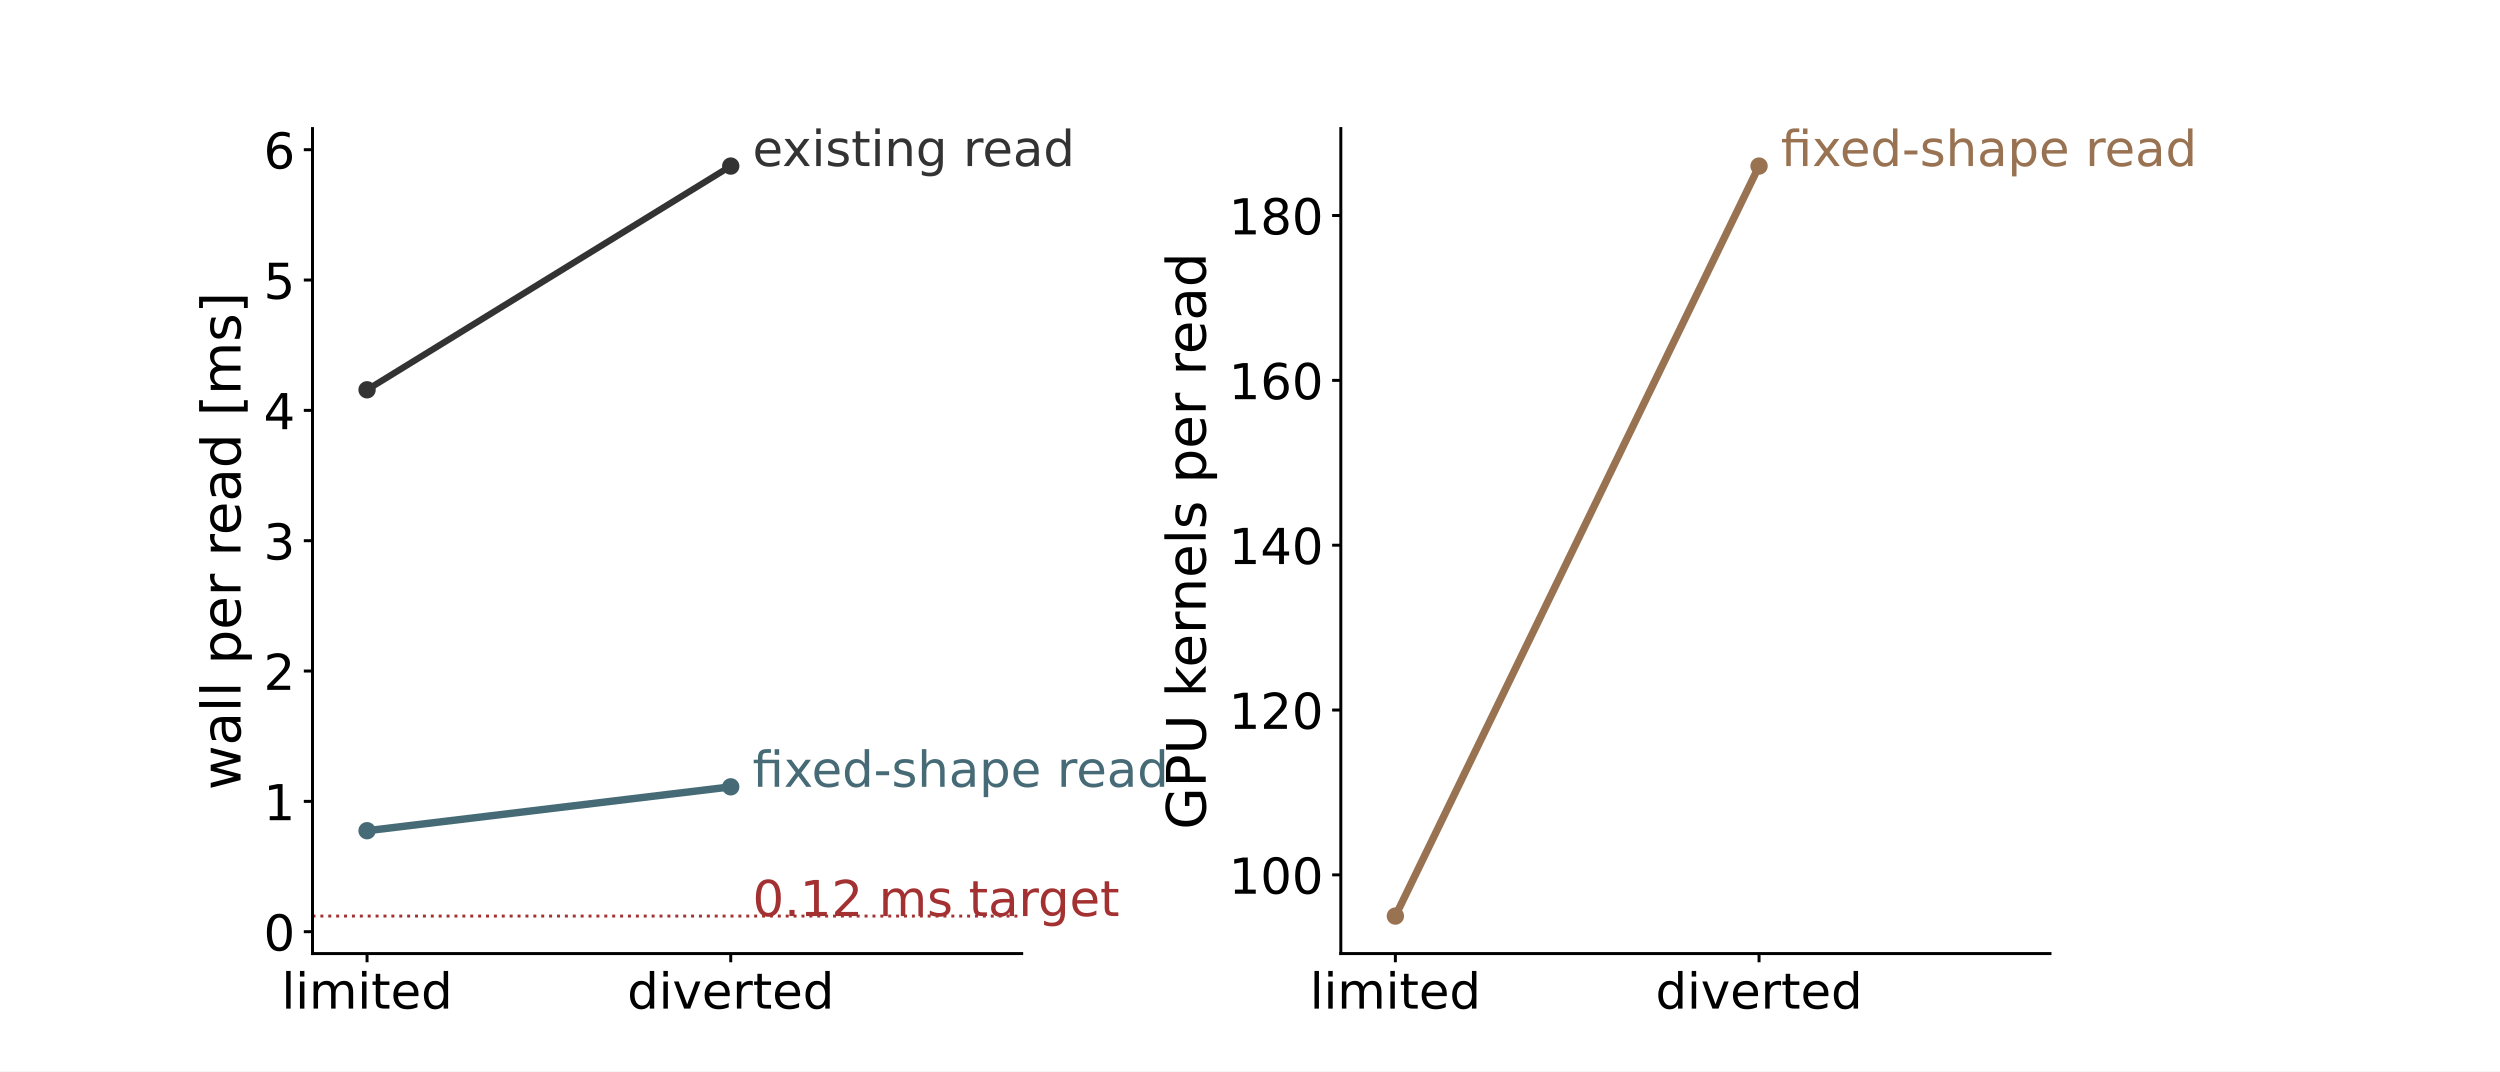
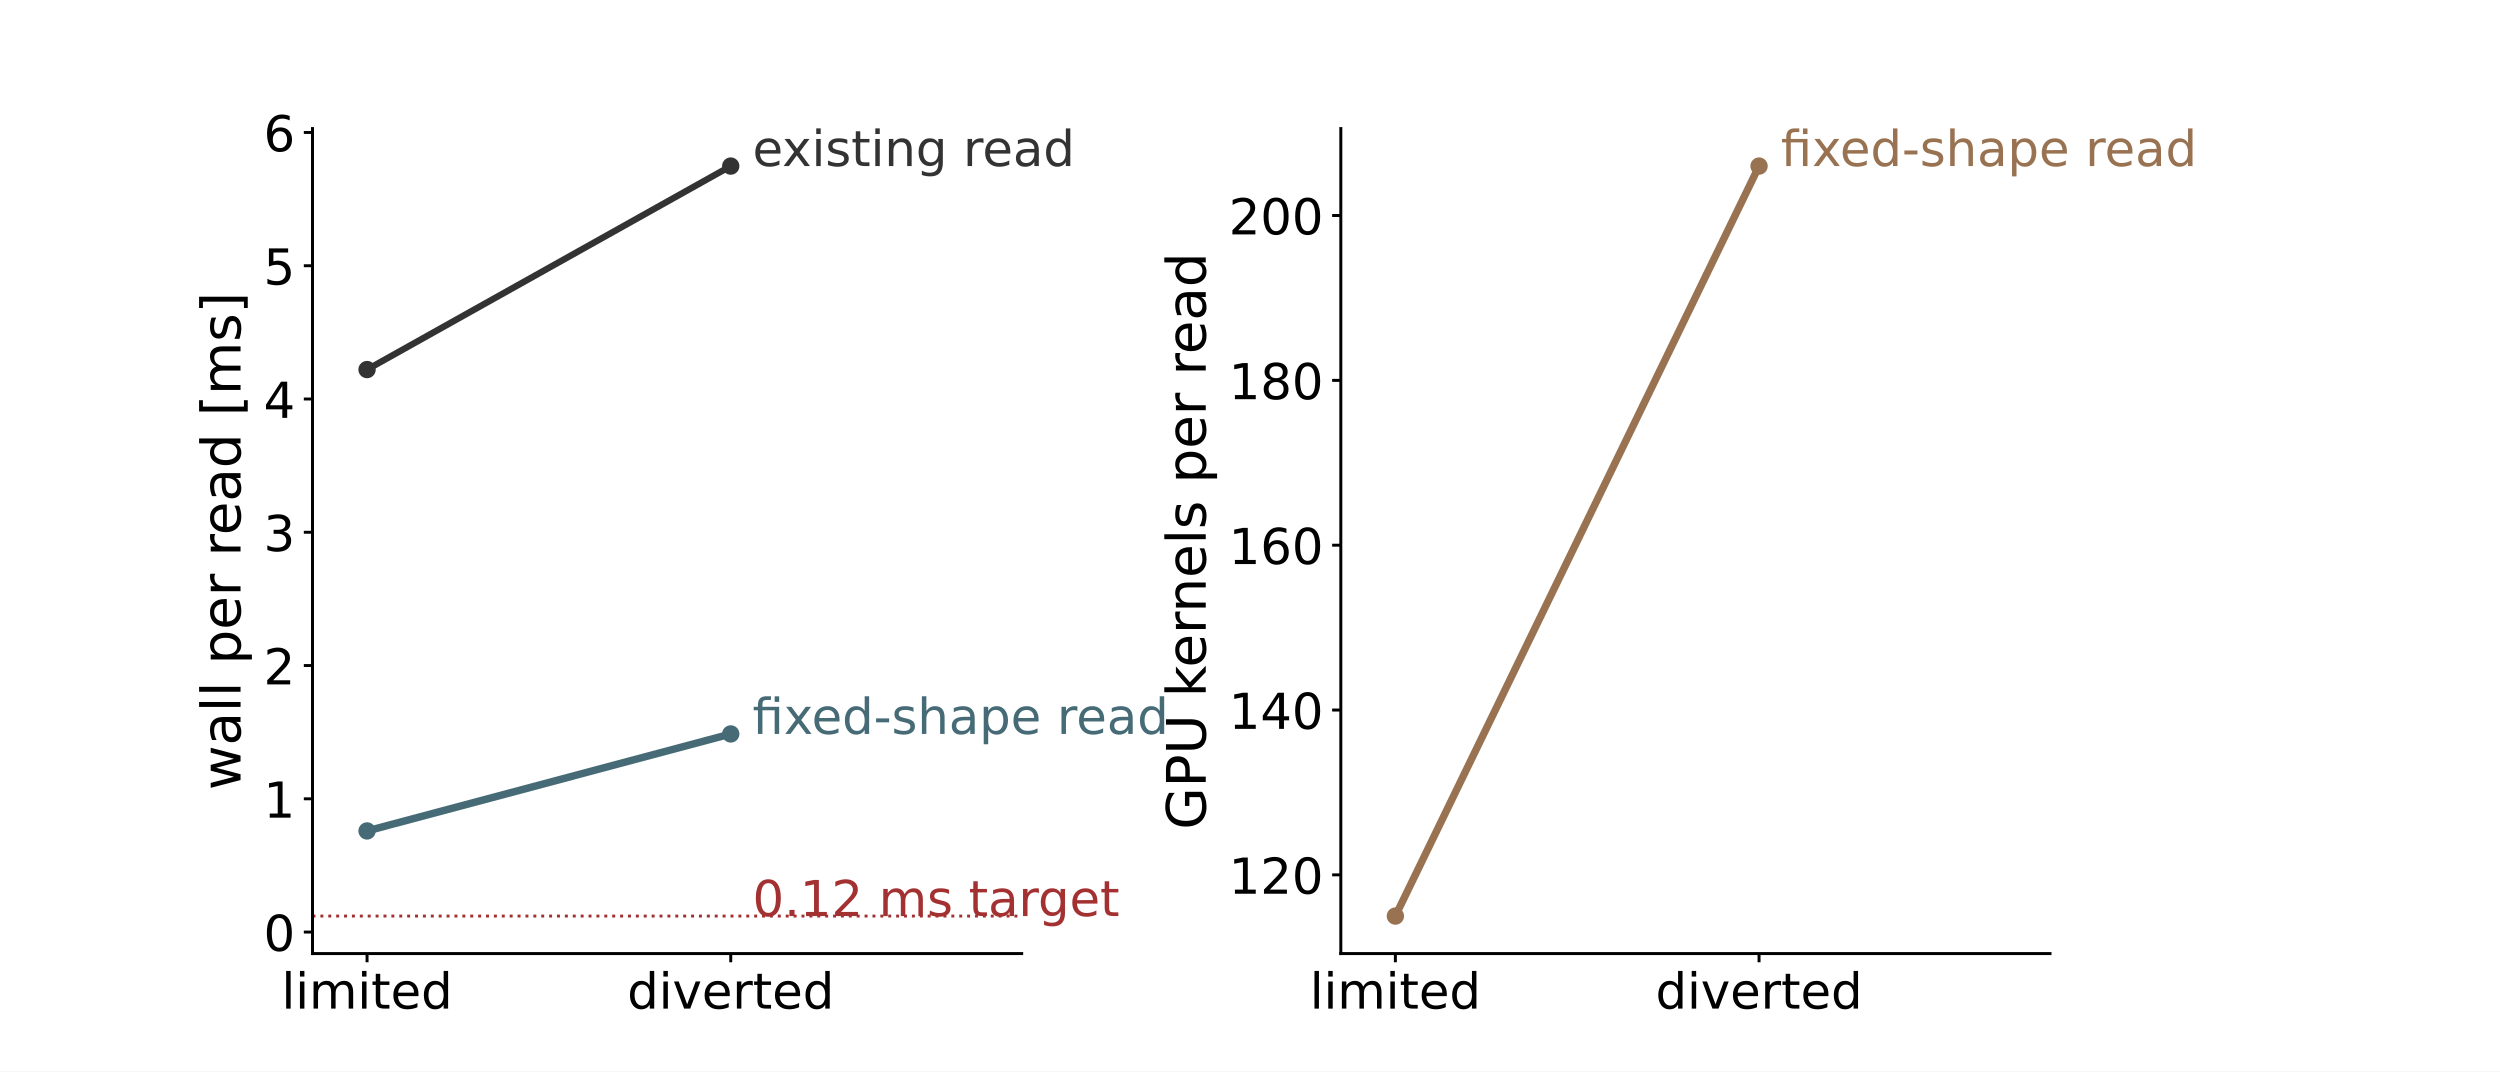
<svg xmlns="http://www.w3.org/2000/svg" xmlns:xlink="http://www.w3.org/1999/xlink" width="1008pt" height="432pt" viewBox="0 0 1008 432" version="1.1">
  <defs>
    <style type="text/css">*{stroke-linejoin: round; stroke-linecap: butt}</style>
  </defs>
  <g id="figure_1">
    <g id="patch_1">
      <path d="M 0 432  L 1008 432  L 1008 0  L 0 0  z " style="fill: #ffffff" />
    </g>
    <g id="axes_1">
      <g id="patch_2">
        <path d="M 126 384.48  L 411.943 384.48  L 411.943 51.84  L 126 51.84  z " style="fill: #ffffff" />
      </g>
      <g id="matplotlib.axis_1">
        <g id="xtick_1">
          <g id="line2d_1">
            <defs>
              <path id="m9fd55f374e" d="M 0 0  L 0 3.5  " style="stroke: #000000; stroke-width: 1.2" />
            </defs>
            <g>
              <use xlink:href="#m9fd55f374e" x="147.996" y="384.48" style="stroke: #000000; stroke-width: 1.2" />
            </g>
          </g>
          <g id="text_1">
            <g transform="translate(113.4987 406.6769) scale(0.2 -0.2)">
              <defs>
                <path id="DejaVuSans-4f" d="M 603 4863  L 1178 4863  L 1178 0  L 603 0  L 603 4863  z " transform="scale(0.015625)" />
                <path id="DejaVuSans-4c" d="M 603 3500  L 1178 3500  L 1178 0  L 603 0  L 603 3500  z M 603 4863  L 1178 4863  L 1178 4134  L 603 4134  L 603 4863  z " transform="scale(0.015625)" />
                <path id="DejaVuSans-50" d="M 3328 2828  Q 3544 3216 3844 3400  Q 4144 3584 4550 3584  Q 5097 3584 5394 3201  Q 5691 2819 5691 2113  L 5691 0  L 5113 0  L 5113 2094  Q 5113 2597 4934 2840  Q 4756 3084 4391 3084  Q 3944 3084 3684 2787  Q 3425 2491 3425 1978  L 3425 0  L 2847 0  L 2847 2094  Q 2847 2600 2669 2842  Q 2491 3084 2119 3084  Q 1678 3084 1418 2786  Q 1159 2488 1159 1978  L 1159 0  L 581 0  L 581 3500  L 1159 3500  L 1159 2956  Q 1356 3278 1631 3431  Q 1906 3584 2284 3584  Q 2666 3584 2933 3390  Q 3200 3197 3328 2828  z " transform="scale(0.015625)" />
                <path id="DejaVuSans-57" d="M 1172 4494  L 1172 3500  L 2356 3500  L 2356 3053  L 1172 3053  L 1172 1153  Q 1172 725 1289 603  Q 1406 481 1766 481  L 2356 481  L 2356 0  L 1766 0  Q 1100 0 847 248  Q 594 497 594 1153  L 594 3053  L 172 3053  L 172 3500  L 594 3500  L 594 4494  L 1172 4494  z " transform="scale(0.015625)" />
                <path id="DejaVuSans-48" d="M 3597 1894  L 3597 1613  L 953 1613  Q 991 1019 1311 708  Q 1631 397 2203 397  Q 2534 397 2845 478  Q 3156 559 3463 722  L 3463 178  Q 3153 47 2828 -22  Q 2503 -91 2169 -91  Q 1331 -91 842 396  Q 353 884 353 1716  Q 353 2575 817 3079  Q 1281 3584 2069 3584  Q 2775 3584 3186 3129  Q 3597 2675 3597 1894  z M 3022 2063  Q 3016 2534 2758 2815  Q 2500 3097 2075 3097  Q 1594 3097 1305 2825  Q 1016 2553 972 2059  L 3022 2063  z " transform="scale(0.015625)" />
                <path id="DejaVuSans-47" d="M 2906 2969  L 2906 4863  L 3481 4863  L 3481 0  L 2906 0  L 2906 525  Q 2725 213 2448 61  Q 2172 -91 1784 -91  Q 1150 -91 751 415  Q 353 922 353 1747  Q 353 2572 751 3078  Q 1150 3584 1784 3584  Q 2172 3584 2448 3432  Q 2725 3281 2906 2969  z M 947 1747  Q 947 1113 1208 752  Q 1469 391 1925 391  Q 2381 391 2643 752  Q 2906 1113 2906 1747  Q 2906 2381 2643 2742  Q 2381 3103 1925 3103  Q 1469 3103 1208 2742  Q 947 2381 947 1747  z " transform="scale(0.015625)" />
              </defs>
              <use xlink:href="#DejaVuSans-4f" />
              <use xlink:href="#DejaVuSans-4c" transform="translate(27.78125 0)" />
              <use xlink:href="#DejaVuSans-50" transform="translate(55.5625 0)" />
              <use xlink:href="#DejaVuSans-4c" transform="translate(152.9688 0)" />
              <use xlink:href="#DejaVuSans-57" transform="translate(180.75 0)" />
              <use xlink:href="#DejaVuSans-48" transform="translate(219.9531 0)" />
              <use xlink:href="#DejaVuSans-47" transform="translate(281.4844 0)" />
            </g>
          </g>
        </g>
        <g id="xtick_2">
          <g id="line2d_2">
            <g>
              <use xlink:href="#m9fd55f374e" x="294.633" y="384.48" style="stroke: #000000; stroke-width: 1.2" />
            </g>
          </g>
          <g id="text_2">
            <g transform="translate(252.9017 406.6769) scale(0.2 -0.2)">
              <defs>
                <path id="DejaVuSans-59" d="M 191 3500  L 800 3500  L 1894 563  L 2988 3500  L 3597 3500  L 2284 0  L 1503 0  L 191 3500  z " transform="scale(0.015625)" />
                <path id="DejaVuSans-55" d="M 2631 2963  Q 2534 3019 2420 3045  Q 2306 3072 2169 3072  Q 1681 3072 1420 2755  Q 1159 2438 1159 1844  L 1159 0  L 581 0  L 581 3500  L 1159 3500  L 1159 2956  Q 1341 3275 1631 3429  Q 1922 3584 2338 3584  Q 2397 3584 2469 3576  Q 2541 3569 2628 3553  L 2631 2963  z " transform="scale(0.015625)" />
              </defs>
              <use xlink:href="#DejaVuSans-47" />
              <use xlink:href="#DejaVuSans-4c" transform="translate(63.48438 0)" />
              <use xlink:href="#DejaVuSans-59" transform="translate(91.26562 0)" />
              <use xlink:href="#DejaVuSans-48" transform="translate(150.4531 0)" />
              <use xlink:href="#DejaVuSans-55" transform="translate(211.9844 0)" />
              <use xlink:href="#DejaVuSans-57" transform="translate(253.0938 0)" />
              <use xlink:href="#DejaVuSans-48" transform="translate(292.2969 0)" />
              <use xlink:href="#DejaVuSans-47" transform="translate(353.8281 0)" />
            </g>
          </g>
        </g>
      </g>
      <g id="matplotlib.axis_2">
        <g id="ytick_1">
          <g id="line2d_3">
            <defs>
              <path id="ma91cea6397" d="M 0 0  L -3.5 0  " style="stroke: #000000; stroke-width: 1.2" />
            </defs>
            <g>
-               <use xlink:href="#ma91cea6397" x="126" y="375.666" style="stroke: #000000; stroke-width: 1.2" />
+               <use xlink:href="#ma91cea6397" x="126" y="375.808" style="stroke: #000000; stroke-width: 1.2" />
            </g>
          </g>
          <g id="text_3">
-             <g transform="translate(106.275 383.2639) scale(0.2 -0.2)">
+             <g transform="translate(106.275 383.4056) scale(0.2 -0.2)">
              <defs>
                <path id="DejaVuSans-13" d="M 2034 4250  Q 1547 4250 1301 3770  Q 1056 3291 1056 2328  Q 1056 1369 1301 889  Q 1547 409 2034 409  Q 2525 409 2770 889  Q 3016 1369 3016 2328  Q 3016 3291 2770 3770  Q 2525 4250 2034 4250  z M 2034 4750  Q 2819 4750 3233 4129  Q 3647 3509 3647 2328  Q 3647 1150 3233 529  Q 2819 -91 2034 -91  Q 1250 -91 836 529  Q 422 1150 422 2328  Q 422 3509 836 4129  Q 1250 4750 2034 4750  z " transform="scale(0.015625)" />
              </defs>
              <use xlink:href="#DejaVuSans-13" />
            </g>
          </g>
        </g>
        <g id="ytick_2">
          <g id="line2d_4">
            <g>
-               <use xlink:href="#ma91cea6397" x="126" y="323.114" style="stroke: #000000; stroke-width: 1.2" />
+               <use xlink:href="#ma91cea6397" x="126" y="322.075" style="stroke: #000000; stroke-width: 1.2" />
            </g>
          </g>
          <g id="text_4">
-             <g transform="translate(106.275 330.7121) scale(0.2 -0.2)">
+             <g transform="translate(106.275 329.6726) scale(0.2 -0.2)">
              <defs>
                <path id="DejaVuSans-14" d="M 794 531  L 1825 531  L 1825 4091  L 703 3866  L 703 4441  L 1819 4666  L 2450 4666  L 2450 531  L 3481 531  L 3481 0  L 794 0  L 794 531  z " transform="scale(0.015625)" />
              </defs>
              <use xlink:href="#DejaVuSans-14" />
            </g>
          </g>
        </g>
        <g id="ytick_3">
          <g id="line2d_5">
            <g>
-               <use xlink:href="#ma91cea6397" x="126" y="270.563" style="stroke: #000000; stroke-width: 1.2" />
+               <use xlink:href="#ma91cea6397" x="126" y="268.342" style="stroke: #000000; stroke-width: 1.2" />
            </g>
          </g>
          <g id="text_5">
-             <g transform="translate(106.275 278.1603) scale(0.2 -0.2)">
+             <g transform="translate(106.275 275.9396) scale(0.2 -0.2)">
              <defs>
                <path id="DejaVuSans-15" d="M 1228 531  L 3431 531  L 3431 0  L 469 0  L 469 531  Q 828 903 1448 1529  Q 2069 2156 2228 2338  Q 2531 2678 2651 2914  Q 2772 3150 2772 3378  Q 2772 3750 2511 3984  Q 2250 4219 1831 4219  Q 1534 4219 1204 4116  Q 875 4013 500 3803  L 500 4441  Q 881 4594 1212 4672  Q 1544 4750 1819 4750  Q 2544 4750 2975 4387  Q 3406 4025 3406 3419  Q 3406 3131 3298 2873  Q 3191 2616 2906 2266  Q 2828 2175 2409 1742  Q 1991 1309 1228 531  z " transform="scale(0.015625)" />
              </defs>
              <use xlink:href="#DejaVuSans-15" />
            </g>
          </g>
        </g>
        <g id="ytick_4">
          <g id="line2d_6">
            <g>
-               <use xlink:href="#ma91cea6397" x="126" y="218.011" style="stroke: #000000; stroke-width: 1.2" />
+               <use xlink:href="#ma91cea6397" x="126" y="214.609" style="stroke: #000000; stroke-width: 1.2" />
            </g>
          </g>
          <g id="text_6">
-             <g transform="translate(106.275 225.6085) scale(0.2 -0.2)">
+             <g transform="translate(106.275 222.2066) scale(0.2 -0.2)">
              <defs>
                <path id="DejaVuSans-16" d="M 2597 2516  Q 3050 2419 3304 2112  Q 3559 1806 3559 1356  Q 3559 666 3084 287  Q 2609 -91 1734 -91  Q 1441 -91 1130 -33  Q 819 25 488 141  L 488 750  Q 750 597 1062 519  Q 1375 441 1716 441  Q 2309 441 2620 675  Q 2931 909 2931 1356  Q 2931 1769 2642 2001  Q 2353 2234 1838 2234  L 1294 2234  L 1294 2753  L 1863 2753  Q 2328 2753 2575 2939  Q 2822 3125 2822 3475  Q 2822 3834 2567 4026  Q 2313 4219 1838 4219  Q 1578 4219 1281 4162  Q 984 4106 628 3988  L 628 4550  Q 988 4650 1302 4700  Q 1616 4750 1894 4750  Q 2613 4750 3031 4423  Q 3450 4097 3450 3541  Q 3450 3153 3228 2886  Q 3006 2619 2597 2516  z " transform="scale(0.015625)" />
              </defs>
              <use xlink:href="#DejaVuSans-16" />
            </g>
          </g>
        </g>
        <g id="ytick_5">
          <g id="line2d_7">
            <g>
-               <use xlink:href="#ma91cea6397" x="126" y="165.459" style="stroke: #000000; stroke-width: 1.2" />
+               <use xlink:href="#ma91cea6397" x="126" y="160.876" style="stroke: #000000; stroke-width: 1.2" />
            </g>
          </g>
          <g id="text_7">
-             <g transform="translate(106.275 173.0567) scale(0.2 -0.2)">
+             <g transform="translate(106.275 168.4736) scale(0.2 -0.2)">
              <defs>
                <path id="DejaVuSans-17" d="M 2419 4116  L 825 1625  L 2419 1625  L 2419 4116  z M 2253 4666  L 3047 4666  L 3047 1625  L 3713 1625  L 3713 1100  L 3047 1100  L 3047 0  L 2419 0  L 2419 1100  L 313 1100  L 313 1709  L 2253 4666  z " transform="scale(0.015625)" />
              </defs>
              <use xlink:href="#DejaVuSans-17" />
            </g>
          </g>
        </g>
        <g id="ytick_6">
          <g id="line2d_8">
            <g>
-               <use xlink:href="#ma91cea6397" x="126" y="112.907" style="stroke: #000000; stroke-width: 1.2" />
+               <use xlink:href="#ma91cea6397" x="126" y="107.143" style="stroke: #000000; stroke-width: 1.2" />
            </g>
          </g>
          <g id="text_8">
-             <g transform="translate(106.275 120.505) scale(0.2 -0.2)">
+             <g transform="translate(106.275 114.7405) scale(0.2 -0.2)">
              <defs>
                <path id="DejaVuSans-18" d="M 691 4666  L 3169 4666  L 3169 4134  L 1269 4134  L 1269 2991  Q 1406 3038 1543 3061  Q 1681 3084 1819 3084  Q 2600 3084 3056 2656  Q 3513 2228 3513 1497  Q 3513 744 3044 326  Q 2575 -91 1722 -91  Q 1428 -91 1123 -41  Q 819 9 494 109  L 494 744  Q 775 591 1075 516  Q 1375 441 1709 441  Q 2250 441 2565 725  Q 2881 1009 2881 1497  Q 2881 1984 2565 2268  Q 2250 2553 1709 2553  Q 1456 2553 1204 2497  Q 953 2441 691 2322  L 691 4666  z " transform="scale(0.015625)" />
              </defs>
              <use xlink:href="#DejaVuSans-18" />
            </g>
          </g>
        </g>
        <g id="ytick_7">
          <g id="line2d_9">
            <g>
-               <use xlink:href="#ma91cea6397" x="126" y="60.356" style="stroke: #000000; stroke-width: 1.2" />
+               <use xlink:href="#ma91cea6397" x="126" y="53.41" style="stroke: #000000; stroke-width: 1.2" />
            </g>
          </g>
          <g id="text_9">
-             <g transform="translate(106.275 67.95319) scale(0.2 -0.2)">
+             <g transform="translate(106.275 61.00753) scale(0.2 -0.2)">
              <defs>
                <path id="DejaVuSans-19" d="M 2113 2584  Q 1688 2584 1439 2293  Q 1191 2003 1191 1497  Q 1191 994 1439 701  Q 1688 409 2113 409  Q 2538 409 2786 701  Q 3034 994 3034 1497  Q 3034 2003 2786 2293  Q 2538 2584 2113 2584  z M 3366 4563  L 3366 3988  Q 3128 4100 2886 4159  Q 2644 4219 2406 4219  Q 1781 4219 1451 3797  Q 1122 3375 1075 2522  Q 1259 2794 1537 2939  Q 1816 3084 2150 3084  Q 2853 3084 3261 2657  Q 3669 2231 3669 1497  Q 3669 778 3244 343  Q 2819 -91 2113 -91  Q 1303 -91 875 529  Q 447 1150 447 2328  Q 447 3434 972 4092  Q 1497 4750 2381 4750  Q 2619 4750 2861 4703  Q 3103 4656 3366 4563  z " transform="scale(0.015625)" />
              </defs>
              <use xlink:href="#DejaVuSans-19" />
            </g>
          </g>
        </g>
        <g id="text_10">
          <g transform="translate(96.98984 318.5711) rotate(-90) scale(0.22 -0.22)">
            <defs>
              <path id="DejaVuSans-5a" d="M 269 3500  L 844 3500  L 1563 769  L 2278 3500  L 2956 3500  L 3675 769  L 4391 3500  L 4966 3500  L 4050 0  L 3372 0  L 2619 2869  L 1863 0  L 1184 0  L 269 3500  z " transform="scale(0.015625)" />
              <path id="DejaVuSans-44" d="M 2194 1759  Q 1497 1759 1228 1600  Q 959 1441 959 1056  Q 959 750 1161 570  Q 1363 391 1709 391  Q 2188 391 2477 730  Q 2766 1069 2766 1631  L 2766 1759  L 2194 1759  z M 3341 1997  L 3341 0  L 2766 0  L 2766 531  Q 2569 213 2275 61  Q 1981 -91 1556 -91  Q 1019 -91 701 211  Q 384 513 384 1019  Q 384 1609 779 1909  Q 1175 2209 1959 2209  L 2766 2209  L 2766 2266  Q 2766 2663 2505 2880  Q 2244 3097 1772 3097  Q 1472 3097 1187 3025  Q 903 2953 641 2809  L 641 3341  Q 956 3463 1253 3523  Q 1550 3584 1831 3584  Q 2591 3584 2966 3190  Q 3341 2797 3341 1997  z " transform="scale(0.015625)" />
              <path id="DejaVuSans-3" transform="scale(0.015625)" />
              <path id="DejaVuSans-53" d="M 1159 525  L 1159 -1331  L 581 -1331  L 581 3500  L 1159 3500  L 1159 2969  Q 1341 3281 1617 3432  Q 1894 3584 2278 3584  Q 2916 3584 3314 3078  Q 3713 2572 3713 1747  Q 3713 922 3314 415  Q 2916 -91 2278 -91  Q 1894 -91 1617 61  Q 1341 213 1159 525  z M 3116 1747  Q 3116 2381 2855 2742  Q 2594 3103 2138 3103  Q 1681 3103 1420 2742  Q 1159 2381 1159 1747  Q 1159 1113 1420 752  Q 1681 391 2138 391  Q 2594 391 2855 752  Q 3116 1113 3116 1747  z " transform="scale(0.015625)" />
              <path id="DejaVuSans-3e" d="M 550 4863  L 1875 4863  L 1875 4416  L 1125 4416  L 1125 -397  L 1875 -397  L 1875 -844  L 550 -844  L 550 4863  z " transform="scale(0.015625)" />
              <path id="DejaVuSans-56" d="M 2834 3397  L 2834 2853  Q 2591 2978 2328 3040  Q 2066 3103 1784 3103  Q 1356 3103 1142 2972  Q 928 2841 928 2578  Q 928 2378 1081 2264  Q 1234 2150 1697 2047  L 1894 2003  Q 2506 1872 2764 1633  Q 3022 1394 3022 966  Q 3022 478 2636 193  Q 2250 -91 1575 -91  Q 1294 -91 989 -36  Q 684 19 347 128  L 347 722  Q 666 556 975 473  Q 1284 391 1588 391  Q 1994 391 2212 530  Q 2431 669 2431 922  Q 2431 1156 2273 1281  Q 2116 1406 1581 1522  L 1381 1569  Q 847 1681 609 1914  Q 372 2147 372 2553  Q 372 3047 722 3315  Q 1072 3584 1716 3584  Q 2034 3584 2315 3537  Q 2597 3491 2834 3397  z " transform="scale(0.015625)" />
              <path id="DejaVuSans-40" d="M 1947 4863  L 1947 -844  L 622 -844  L 622 -397  L 1369 -397  L 1369 4416  L 622 4416  L 622 4863  L 1947 4863  z " transform="scale(0.015625)" />
            </defs>
            <use xlink:href="#DejaVuSans-5a" />
            <use xlink:href="#DejaVuSans-44" transform="translate(81.78125 0)" />
            <use xlink:href="#DejaVuSans-4f" transform="translate(143.0625 0)" />
            <use xlink:href="#DejaVuSans-4f" transform="translate(170.8438 0)" />
            <use xlink:href="#DejaVuSans-3" transform="translate(198.625 0)" />
            <use xlink:href="#DejaVuSans-53" transform="translate(230.4062 0)" />
            <use xlink:href="#DejaVuSans-48" transform="translate(293.8906 0)" />
            <use xlink:href="#DejaVuSans-55" transform="translate(355.4219 0)" />
            <use xlink:href="#DejaVuSans-3" transform="translate(396.5312 0)" />
            <use xlink:href="#DejaVuSans-55" transform="translate(428.3125 0)" />
            <use xlink:href="#DejaVuSans-48" transform="translate(467.2188 0)" />
            <use xlink:href="#DejaVuSans-44" transform="translate(528.75 0)" />
            <use xlink:href="#DejaVuSans-47" transform="translate(590.0312 0)" />
            <use xlink:href="#DejaVuSans-3" transform="translate(653.5156 0)" />
            <use xlink:href="#DejaVuSans-3e" transform="translate(685.2969 0)" />
            <use xlink:href="#DejaVuSans-50" transform="translate(724.3125 0)" />
            <use xlink:href="#DejaVuSans-56" transform="translate(821.7188 0)" />
            <use xlink:href="#DejaVuSans-40" transform="translate(873.8125 0)" />
          </g>
        </g>
      </g>
      <g id="line2d_10">
-         <path d="M 147.996 157.166  L 294.633 66.96  " clip-path="url(#p054cbd8998)" style="fill: none; stroke: #333333; stroke-width: 2.6; stroke-linecap: square" />
+         <path d="M 147.996 149.006  L 294.633 66.96  " clip-path="url(#p054cbd8998)" style="fill: none; stroke: #333333; stroke-width: 2.6; stroke-linecap: square" />
        <defs>
          <path id="m5cebf64a8a" d="M 0 3  C 0.796 3 1.559 2.684 2.121 2.121  C 2.684 1.559 3 0.796 3 0  C 3 -0.796 2.684 -1.559 2.121 -2.121  C 1.559 -2.684 0.796 -3 0 -3  C -0.796 -3 -1.559 -2.684 -2.121 -2.121  C -2.684 -1.559 -3 -0.796 -3 0  C -3 0.796 -2.684 1.559 -2.121 2.121  C -1.559 2.684 -0.796 3 0 3  z " style="stroke: #333333" />
        </defs>
        <g clip-path="url(#p054cbd8998)">
-           <use xlink:href="#m5cebf64a8a" x="147.996" y="157.166" style="fill: #333333; stroke: #333333" />
+           <use xlink:href="#m5cebf64a8a" x="147.996" y="149.006" style="fill: #333333; stroke: #333333" />
          <use xlink:href="#m5cebf64a8a" x="294.633" y="66.96" style="fill: #333333; stroke: #333333" />
        </g>
      </g>
      <g id="line2d_11">
-         <path d="M 147.996 334.945  L 294.633 317.249  " clip-path="url(#p054cbd8998)" style="fill: none; stroke: #466b76; stroke-width: 3; stroke-linecap: square" />
+         <path d="M 147.996 335.038  L 294.633 295.926  " clip-path="url(#p054cbd8998)" style="fill: none; stroke: #466b76; stroke-width: 3; stroke-linecap: square" />
        <defs>
          <path id="mef940381be" d="M 0 3  C 0.796 3 1.559 2.684 2.121 2.121  C 2.684 1.559 3 0.796 3 0  C 3 -0.796 2.684 -1.559 2.121 -2.121  C 1.559 -2.684 0.796 -3 0 -3  C -0.796 -3 -1.559 -2.684 -2.121 -2.121  C -2.684 -1.559 -3 -0.796 -3 0  C -3 0.796 -2.684 1.559 -2.121 2.121  C -1.559 2.684 -0.796 3 0 3  z " style="stroke: #466b76" />
        </defs>
        <g clip-path="url(#p054cbd8998)">
-           <use xlink:href="#mef940381be" x="147.996" y="334.945" style="fill: #466b76; stroke: #466b76" />
-           <use xlink:href="#mef940381be" x="294.633" y="317.249" style="fill: #466b76; stroke: #466b76" />
+           <use xlink:href="#mef940381be" x="147.996" y="335.038" style="fill: #466b76; stroke: #466b76" />
+           <use xlink:href="#mef940381be" x="294.633" y="295.926" style="fill: #466b76; stroke: #466b76" />
        </g>
      </g>
      <g id="line2d_12">
        <path d="M 126 369.36  L 411.943 369.36  " clip-path="url(#p054cbd8998)" style="fill: none; stroke-dasharray: 1.2,1.98; stroke-dashoffset: 0; stroke: #a33132; stroke-width: 1.2" />
      </g>
      <g id="patch_3">
        <path d="M 126 384.48  L 126 51.84  " style="fill: none; stroke: #000000; stroke-width: 1.2; stroke-linejoin: miter; stroke-linecap: square" />
      </g>
      <g id="patch_4">
        <path d="M 126 384.48  L 411.943 384.48  " style="fill: none; stroke: #000000; stroke-width: 1.2; stroke-linejoin: miter; stroke-linecap: square" />
      </g>
      <g id="text_11">
        <g style="fill: #333333" transform="translate(303.4312 66.96) scale(0.2 -0.2)">
          <defs>
            <path id="DejaVuSans-5b" d="M 3513 3500  L 2247 1797  L 3578 0  L 2900 0  L 1881 1375  L 863 0  L 184 0  L 1544 1831  L 300 3500  L 978 3500  L 1906 2253  L 2834 3500  L 3513 3500  z " transform="scale(0.015625)" />
            <path id="DejaVuSans-51" d="M 3513 2113  L 3513 0  L 2938 0  L 2938 2094  Q 2938 2591 2744 2837  Q 2550 3084 2163 3084  Q 1697 3084 1428 2787  Q 1159 2491 1159 1978  L 1159 0  L 581 0  L 581 3500  L 1159 3500  L 1159 2956  Q 1366 3272 1645 3428  Q 1925 3584 2291 3584  Q 2894 3584 3203 3211  Q 3513 2838 3513 2113  z " transform="scale(0.015625)" />
            <path id="DejaVuSans-4a" d="M 2906 1791  Q 2906 2416 2648 2759  Q 2391 3103 1925 3103  Q 1463 3103 1205 2759  Q 947 2416 947 1791  Q 947 1169 1205 825  Q 1463 481 1925 481  Q 2391 481 2648 825  Q 2906 1169 2906 1791  z M 3481 434  Q 3481 -459 3084 -895  Q 2688 -1331 1869 -1331  Q 1566 -1331 1297 -1286  Q 1028 -1241 775 -1147  L 775 -588  Q 1028 -725 1275 -790  Q 1522 -856 1778 -856  Q 2344 -856 2625 -561  Q 2906 -266 2906 331  L 2906 616  Q 2728 306 2450 153  Q 2172 0 1784 0  Q 1141 0 747 490  Q 353 981 353 1791  Q 353 2603 747 3093  Q 1141 3584 1784 3584  Q 2172 3584 2450 3431  Q 2728 3278 2906 2969  L 2906 3500  L 3481 3500  L 3481 434  z " transform="scale(0.015625)" />
          </defs>
          <use xlink:href="#DejaVuSans-48" />
          <use xlink:href="#DejaVuSans-5b" transform="translate(59.78125 0)" />
          <use xlink:href="#DejaVuSans-4c" transform="translate(118.9688 0)" />
          <use xlink:href="#DejaVuSans-56" transform="translate(146.75 0)" />
          <use xlink:href="#DejaVuSans-57" transform="translate(198.8438 0)" />
          <use xlink:href="#DejaVuSans-4c" transform="translate(238.0469 0)" />
          <use xlink:href="#DejaVuSans-51" transform="translate(265.8281 0)" />
          <use xlink:href="#DejaVuSans-4a" transform="translate(329.2031 0)" />
          <use xlink:href="#DejaVuSans-3" transform="translate(392.6875 0)" />
          <use xlink:href="#DejaVuSans-55" transform="translate(424.4688 0)" />
          <use xlink:href="#DejaVuSans-48" transform="translate(463.375 0)" />
          <use xlink:href="#DejaVuSans-44" transform="translate(524.9062 0)" />
          <use xlink:href="#DejaVuSans-47" transform="translate(586.1875 0)" />
        </g>
      </g>
      <g id="text_12">
-         <g style="fill: #466b76" transform="translate(303.4312 317.2492) scale(0.2 -0.2)">
+         <g style="fill: #466b76" transform="translate(303.4312 295.9256) scale(0.2 -0.2)">
          <defs>
            <path id="DejaVuSans-13af" d="M 3431 3500  L 3431 0  L 2853 0  L 2853 3053  L 1275 3053  L 1275 0  L 697 0  L 697 3053  L 147 3053  L 147 3500  L 697 3500  L 697 3744  Q 697 4316 967 4589  Q 1238 4863 1797 4863  L 2375 4863  L 2375 4384  L 1825 4384  Q 1516 4384 1395 4259  Q 1275 4134 1275 3809  L 1275 3500  L 3431 3500  z M 2853 4856  L 3431 4856  L 3431 4128  L 2853 4128  L 2853 4856  z " transform="scale(0.015625)" />
            <path id="DejaVuSans-10" d="M 313 2009  L 1997 2009  L 1997 1497  L 313 1497  L 313 2009  z " transform="scale(0.015625)" />
            <path id="DejaVuSans-4b" d="M 3513 2113  L 3513 0  L 2938 0  L 2938 2094  Q 2938 2591 2744 2837  Q 2550 3084 2163 3084  Q 1697 3084 1428 2787  Q 1159 2491 1159 1978  L 1159 0  L 581 0  L 581 4863  L 1159 4863  L 1159 2956  Q 1366 3272 1645 3428  Q 1925 3584 2291 3584  Q 2894 3584 3203 3211  Q 3513 2838 3513 2113  z " transform="scale(0.015625)" />
          </defs>
          <use xlink:href="#DejaVuSans-13af" />
          <use xlink:href="#DejaVuSans-5b" transform="translate(62.98438 0)" />
          <use xlink:href="#DejaVuSans-48" transform="translate(119.0938 0)" />
          <use xlink:href="#DejaVuSans-47" transform="translate(180.625 0)" />
          <use xlink:href="#DejaVuSans-10" transform="translate(244.1094 0)" />
          <use xlink:href="#DejaVuSans-56" transform="translate(280.1875 0)" />
          <use xlink:href="#DejaVuSans-4b" transform="translate(332.2812 0)" />
          <use xlink:href="#DejaVuSans-44" transform="translate(395.6562 0)" />
          <use xlink:href="#DejaVuSans-53" transform="translate(456.9375 0)" />
          <use xlink:href="#DejaVuSans-48" transform="translate(520.4219 0)" />
          <use xlink:href="#DejaVuSans-3" transform="translate(581.9531 0)" />
          <use xlink:href="#DejaVuSans-55" transform="translate(613.7344 0)" />
          <use xlink:href="#DejaVuSans-48" transform="translate(652.6406 0)" />
          <use xlink:href="#DejaVuSans-44" transform="translate(714.1719 0)" />
          <use xlink:href="#DejaVuSans-47" transform="translate(775.4531 0)" />
        </g>
      </g>
      <g id="text_13">
        <g style="fill: #a33132" transform="translate(303.4312 369.36) scale(0.2 -0.2)">
          <defs>
            <path id="DejaVuSans-11" d="M 684 794  L 1344 794  L 1344 0  L 684 0  L 684 794  z " transform="scale(0.015625)" />
          </defs>
          <use xlink:href="#DejaVuSans-13" />
          <use xlink:href="#DejaVuSans-11" transform="translate(63.625 0)" />
          <use xlink:href="#DejaVuSans-14" transform="translate(95.40625 0)" />
          <use xlink:href="#DejaVuSans-15" transform="translate(159.0312 0)" />
          <use xlink:href="#DejaVuSans-3" transform="translate(222.6562 0)" />
          <use xlink:href="#DejaVuSans-50" transform="translate(254.4375 0)" />
          <use xlink:href="#DejaVuSans-56" transform="translate(351.8438 0)" />
          <use xlink:href="#DejaVuSans-3" transform="translate(403.9375 0)" />
          <use xlink:href="#DejaVuSans-57" transform="translate(435.7188 0)" />
          <use xlink:href="#DejaVuSans-44" transform="translate(474.9219 0)" />
          <use xlink:href="#DejaVuSans-55" transform="translate(536.2031 0)" />
          <use xlink:href="#DejaVuSans-4a" transform="translate(575.5625 0)" />
          <use xlink:href="#DejaVuSans-48" transform="translate(639.0469 0)" />
          <use xlink:href="#DejaVuSans-57" transform="translate(700.5781 0)" />
        </g>
      </g>
    </g>
    <g id="axes_2">
      <g id="patch_5">
        <path d="M 540.617 384.48  L 826.56 384.48  L 826.56 51.84  L 540.617 51.84  z " style="fill: #ffffff" />
      </g>
      <g id="matplotlib.axis_3">
        <g id="xtick_3">
          <g id="line2d_13">
            <g>
              <use xlink:href="#m9fd55f374e" x="562.613" y="384.48" style="stroke: #000000; stroke-width: 1.2" />
            </g>
          </g>
          <g id="text_14">
            <g transform="translate(528.1159 406.6769) scale(0.2 -0.2)">
              <use xlink:href="#DejaVuSans-4f" />
              <use xlink:href="#DejaVuSans-4c" transform="translate(27.78125 0)" />
              <use xlink:href="#DejaVuSans-50" transform="translate(55.5625 0)" />
              <use xlink:href="#DejaVuSans-4c" transform="translate(152.9688 0)" />
              <use xlink:href="#DejaVuSans-57" transform="translate(180.75 0)" />
              <use xlink:href="#DejaVuSans-48" transform="translate(219.9531 0)" />
              <use xlink:href="#DejaVuSans-47" transform="translate(281.4844 0)" />
            </g>
          </g>
        </g>
        <g id="xtick_4">
          <g id="line2d_14">
            <g>
              <use xlink:href="#m9fd55f374e" x="709.25" y="384.48" style="stroke: #000000; stroke-width: 1.2" />
            </g>
          </g>
          <g id="text_15">
            <g transform="translate(667.5189 406.6769) scale(0.2 -0.2)">
              <use xlink:href="#DejaVuSans-47" />
              <use xlink:href="#DejaVuSans-4c" transform="translate(63.48438 0)" />
              <use xlink:href="#DejaVuSans-59" transform="translate(91.26562 0)" />
              <use xlink:href="#DejaVuSans-48" transform="translate(150.4531 0)" />
              <use xlink:href="#DejaVuSans-55" transform="translate(211.9844 0)" />
              <use xlink:href="#DejaVuSans-57" transform="translate(253.0938 0)" />
              <use xlink:href="#DejaVuSans-48" transform="translate(292.2969 0)" />
              <use xlink:href="#DejaVuSans-47" transform="translate(353.8281 0)" />
            </g>
          </g>
        </g>
      </g>
      <g id="matplotlib.axis_4">
        <g id="ytick_8">
          <g id="line2d_15">
            <g>
              <use xlink:href="#ma91cea6397" x="540.617" y="352.745" style="stroke: #000000; stroke-width: 1.2" />
            </g>
          </g>
          <g id="text_16">
            <g transform="translate(495.4421 360.3423) scale(0.2 -0.2)">
              <use xlink:href="#DejaVuSans-14" />
-               <use xlink:href="#DejaVuSans-13" transform="translate(63.625 0)" />
+               <use xlink:href="#DejaVuSans-15" transform="translate(63.625 0)" />
              <use xlink:href="#DejaVuSans-13" transform="translate(127.25 0)" />
            </g>
          </g>
        </g>
        <g id="ytick_9">
          <g id="line2d_16">
            <g>
              <use xlink:href="#ma91cea6397" x="540.617" y="286.283" style="stroke: #000000; stroke-width: 1.2" />
            </g>
          </g>
          <g id="text_17">
            <g transform="translate(495.4421 293.8807) scale(0.2 -0.2)">
              <use xlink:href="#DejaVuSans-14" />
-               <use xlink:href="#DejaVuSans-15" transform="translate(63.625 0)" />
+               <use xlink:href="#DejaVuSans-17" transform="translate(63.625 0)" />
              <use xlink:href="#DejaVuSans-13" transform="translate(127.25 0)" />
            </g>
          </g>
        </g>
        <g id="ytick_10">
          <g id="line2d_17">
            <g>
              <use xlink:href="#ma91cea6397" x="540.617" y="219.822" style="stroke: #000000; stroke-width: 1.2" />
            </g>
          </g>
          <g id="text_18">
            <g transform="translate(495.4421 227.4192) scale(0.2 -0.2)">
              <use xlink:href="#DejaVuSans-14" />
-               <use xlink:href="#DejaVuSans-17" transform="translate(63.625 0)" />
+               <use xlink:href="#DejaVuSans-19" transform="translate(63.625 0)" />
              <use xlink:href="#DejaVuSans-13" transform="translate(127.25 0)" />
            </g>
          </g>
        </g>
        <g id="ytick_11">
          <g id="line2d_18">
            <g>
              <use xlink:href="#ma91cea6397" x="540.617" y="153.36" style="stroke: #000000; stroke-width: 1.2" />
            </g>
          </g>
          <g id="text_19">
            <g transform="translate(495.4421 160.9577) scale(0.2 -0.2)">
+               <defs>
+                 <path id="DejaVuSans-1b" d="M 2034 2216  Q 1584 2216 1326 1975  Q 1069 1734 1069 1313  Q 1069 891 1326 650  Q 1584 409 2034 409  Q 2484 409 2743 651  Q 3003 894 3003 1313  Q 3003 1734 2745 1975  Q 2488 2216 2034 2216  z M 1403 2484  Q 997 2584 770 2862  Q 544 3141 544 3541  Q 544 4100 942 4425  Q 1341 4750 2034 4750  Q 2731 4750 3128 4425  Q 3525 4100 3525 3541  Q 3525 3141 3298 2862  Q 3072 2584 2669 2484  Q 3125 2378 3379 2068  Q 3634 1759 3634 1313  Q 3634 634 3220 271  Q 2806 -91 2034 -91  Q 1263 -91 848 271  Q 434 634 434 1313  Q 434 1759 690 2068  Q 947 2378 1403 2484  z M 1172 3481  Q 1172 3119 1398 2916  Q 1625 2713 2034 2713  Q 2441 2713 2670 2916  Q 2900 3119 2900 3481  Q 2900 3844 2670 4047  Q 2441 4250 2034 4250  Q 1625 4250 1398 4047  Q 1172 3844 1172 3481  z " transform="scale(0.015625)" />
+               </defs>
              <use xlink:href="#DejaVuSans-14" />
-               <use xlink:href="#DejaVuSans-19" transform="translate(63.625 0)" />
+               <use xlink:href="#DejaVuSans-1b" transform="translate(63.625 0)" />
              <use xlink:href="#DejaVuSans-13" transform="translate(127.25 0)" />
            </g>
          </g>
        </g>
        <g id="ytick_12">
          <g id="line2d_19">
            <g>
              <use xlink:href="#ma91cea6397" x="540.617" y="86.898" style="stroke: #000000; stroke-width: 1.2" />
            </g>
          </g>
          <g id="text_20">
            <g transform="translate(495.4421 94.49612) scale(0.2 -0.2)">
-               <defs>
-                 <path id="DejaVuSans-1b" d="M 2034 2216  Q 1584 2216 1326 1975  Q 1069 1734 1069 1313  Q 1069 891 1326 650  Q 1584 409 2034 409  Q 2484 409 2743 651  Q 3003 894 3003 1313  Q 3003 1734 2745 1975  Q 2488 2216 2034 2216  z M 1403 2484  Q 997 2584 770 2862  Q 544 3141 544 3541  Q 544 4100 942 4425  Q 1341 4750 2034 4750  Q 2731 4750 3128 4425  Q 3525 4100 3525 3541  Q 3525 3141 3298 2862  Q 3072 2584 2669 2484  Q 3125 2378 3379 2068  Q 3634 1759 3634 1313  Q 3634 634 3220 271  Q 2806 -91 2034 -91  Q 1263 -91 848 271  Q 434 634 434 1313  Q 434 1759 690 2068  Q 947 2378 1403 2484  z M 1172 3481  Q 1172 3119 1398 2916  Q 1625 2713 2034 2713  Q 2441 2713 2670 2916  Q 2900 3119 2900 3481  Q 2900 3844 2670 4047  Q 2441 4250 2034 4250  Q 1625 4250 1398 4047  Q 1172 3844 1172 3481  z " transform="scale(0.015625)" />
-               </defs>
-               <use xlink:href="#DejaVuSans-14" />
-               <use xlink:href="#DejaVuSans-1b" transform="translate(63.625 0)" />
+               <use xlink:href="#DejaVuSans-15" />
+               <use xlink:href="#DejaVuSans-13" transform="translate(63.625 0)" />
              <use xlink:href="#DejaVuSans-13" transform="translate(127.25 0)" />
            </g>
          </g>
        </g>
        <g id="text_21">
          <g transform="translate(486.157 334.5022) rotate(-90) scale(0.22 -0.22)">
            <defs>
              <path id="DejaVuSans-2a" d="M 3809 666  L 3809 1919  L 2778 1919  L 2778 2438  L 4434 2438  L 4434 434  Q 4069 175 3628 42  Q 3188 -91 2688 -91  Q 1594 -91 976 548  Q 359 1188 359 2328  Q 359 3472 976 4111  Q 1594 4750 2688 4750  Q 3144 4750 3555 4637  Q 3966 4525 4313 4306  L 4313 3634  Q 3963 3931 3569 4081  Q 3175 4231 2741 4231  Q 1884 4231 1454 3753  Q 1025 3275 1025 2328  Q 1025 1384 1454 906  Q 1884 428 2741 428  Q 3075 428 3337 486  Q 3600 544 3809 666  z " transform="scale(0.015625)" />
              <path id="DejaVuSans-33" d="M 1259 4147  L 1259 2394  L 2053 2394  Q 2494 2394 2734 2622  Q 2975 2850 2975 3272  Q 2975 3691 2734 3919  Q 2494 4147 2053 4147  L 1259 4147  z M 628 4666  L 2053 4666  Q 2838 4666 3239 4311  Q 3641 3956 3641 3272  Q 3641 2581 3239 2228  Q 2838 1875 2053 1875  L 1259 1875  L 1259 0  L 628 0  L 628 4666  z " transform="scale(0.015625)" />
              <path id="DejaVuSans-38" d="M 556 4666  L 1191 4666  L 1191 1831  Q 1191 1081 1462 751  Q 1734 422 2344 422  Q 2950 422 3222 751  Q 3494 1081 3494 1831  L 3494 4666  L 4128 4666  L 4128 1753  Q 4128 841 3676 375  Q 3225 -91 2344 -91  Q 1459 -91 1007 375  Q 556 841 556 1753  L 556 4666  z " transform="scale(0.015625)" />
              <path id="DejaVuSans-4e" d="M 581 4863  L 1159 4863  L 1159 1991  L 2875 3500  L 3609 3500  L 1753 1863  L 3688 0  L 2938 0  L 1159 1709  L 1159 0  L 581 0  L 581 4863  z " transform="scale(0.015625)" />
            </defs>
            <use xlink:href="#DejaVuSans-2a" />
            <use xlink:href="#DejaVuSans-33" transform="translate(77.48438 0)" />
            <use xlink:href="#DejaVuSans-38" transform="translate(137.7812 0)" />
            <use xlink:href="#DejaVuSans-3" transform="translate(210.9688 0)" />
            <use xlink:href="#DejaVuSans-4e" transform="translate(242.75 0)" />
            <use xlink:href="#DejaVuSans-48" transform="translate(297.0938 0)" />
            <use xlink:href="#DejaVuSans-55" transform="translate(358.625 0)" />
            <use xlink:href="#DejaVuSans-51" transform="translate(397.9844 0)" />
            <use xlink:href="#DejaVuSans-48" transform="translate(461.3594 0)" />
            <use xlink:href="#DejaVuSans-4f" transform="translate(522.8906 0)" />
            <use xlink:href="#DejaVuSans-56" transform="translate(550.6719 0)" />
            <use xlink:href="#DejaVuSans-3" transform="translate(602.7656 0)" />
            <use xlink:href="#DejaVuSans-53" transform="translate(634.5469 0)" />
            <use xlink:href="#DejaVuSans-48" transform="translate(698.0312 0)" />
            <use xlink:href="#DejaVuSans-55" transform="translate(759.5625 0)" />
            <use xlink:href="#DejaVuSans-3" transform="translate(800.6719 0)" />
            <use xlink:href="#DejaVuSans-55" transform="translate(832.4531 0)" />
            <use xlink:href="#DejaVuSans-48" transform="translate(871.3594 0)" />
            <use xlink:href="#DejaVuSans-44" transform="translate(932.8906 0)" />
            <use xlink:href="#DejaVuSans-47" transform="translate(994.1719 0)" />
          </g>
        </g>
      </g>
      <g id="line2d_20">
        <path d="M 562.613 369.36  L 709.25 66.96  " clip-path="url(#p74b662d4a7)" style="fill: none; stroke: #987251; stroke-width: 3; stroke-linecap: square" />
        <defs>
          <path id="m887d90498f" d="M 0 3  C 0.796 3 1.559 2.684 2.121 2.121  C 2.684 1.559 3 0.796 3 0  C 3 -0.796 2.684 -1.559 2.121 -2.121  C 1.559 -2.684 0.796 -3 0 -3  C -0.796 -3 -1.559 -2.684 -2.121 -2.121  C -2.684 -1.559 -3 -0.796 -3 0  C -3 0.796 -2.684 1.559 -2.121 2.121  C -1.559 2.684 -0.796 3 0 3  z " style="stroke: #987251" />
        </defs>
        <g clip-path="url(#p74b662d4a7)">
          <use xlink:href="#m887d90498f" x="562.613" y="369.36" style="fill: #987251; stroke: #987251" />
          <use xlink:href="#m887d90498f" x="709.25" y="66.96" style="fill: #987251; stroke: #987251" />
        </g>
      </g>
      <g id="patch_6">
        <path d="M 540.617 384.48  L 540.617 51.84  " style="fill: none; stroke: #000000; stroke-width: 1.2; stroke-linejoin: miter; stroke-linecap: square" />
      </g>
      <g id="patch_7">
        <path d="M 540.617 384.48  L 826.56 384.48  " style="fill: none; stroke: #000000; stroke-width: 1.2; stroke-linejoin: miter; stroke-linecap: square" />
      </g>
      <g id="text_22">
        <g style="fill: #987251" transform="translate(718.0484 66.96) scale(0.2 -0.2)">
          <use xlink:href="#DejaVuSans-13af" />
          <use xlink:href="#DejaVuSans-5b" transform="translate(62.98438 0)" />
          <use xlink:href="#DejaVuSans-48" transform="translate(119.0938 0)" />
          <use xlink:href="#DejaVuSans-47" transform="translate(180.625 0)" />
          <use xlink:href="#DejaVuSans-10" transform="translate(244.1094 0)" />
          <use xlink:href="#DejaVuSans-56" transform="translate(280.1875 0)" />
          <use xlink:href="#DejaVuSans-4b" transform="translate(332.2812 0)" />
          <use xlink:href="#DejaVuSans-44" transform="translate(395.6562 0)" />
          <use xlink:href="#DejaVuSans-53" transform="translate(456.9375 0)" />
          <use xlink:href="#DejaVuSans-48" transform="translate(520.4219 0)" />
          <use xlink:href="#DejaVuSans-3" transform="translate(581.9531 0)" />
          <use xlink:href="#DejaVuSans-55" transform="translate(613.7344 0)" />
          <use xlink:href="#DejaVuSans-48" transform="translate(652.6406 0)" />
          <use xlink:href="#DejaVuSans-44" transform="translate(714.1719 0)" />
          <use xlink:href="#DejaVuSans-47" transform="translate(775.4531 0)" />
        </g>
      </g>
    </g>
  </g>
  <defs>
    <clipPath id="p054cbd8998">
      <rect x="126" y="51.84" width="285.943" height="332.64" />
    </clipPath>
    <clipPath id="p74b662d4a7">
      <rect x="540.617" y="51.84" width="285.943" height="332.64" />
    </clipPath>
  </defs>
</svg>
